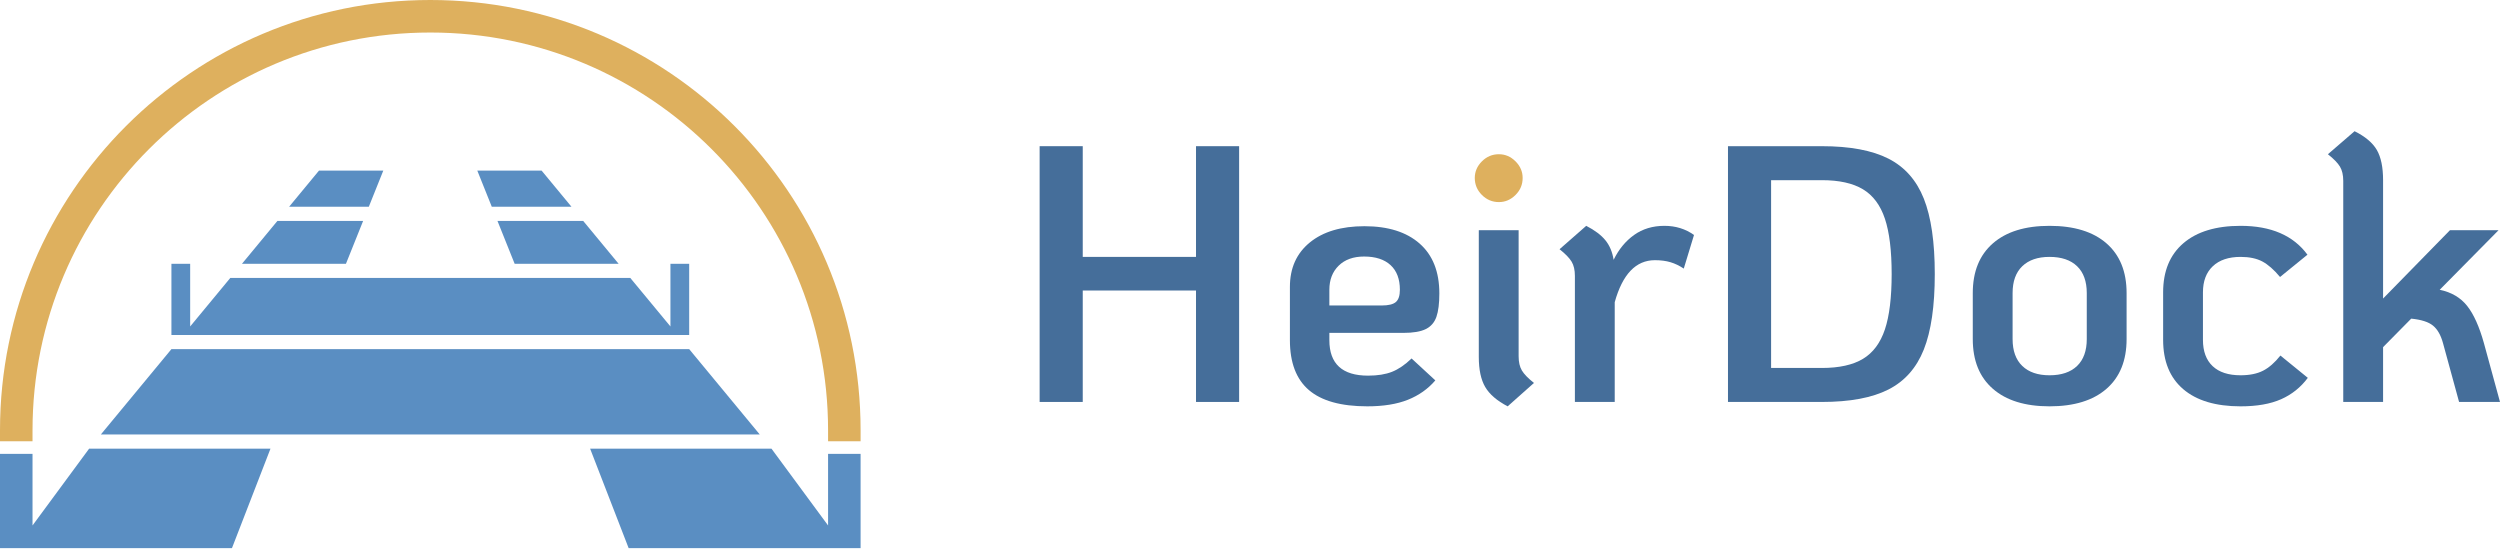
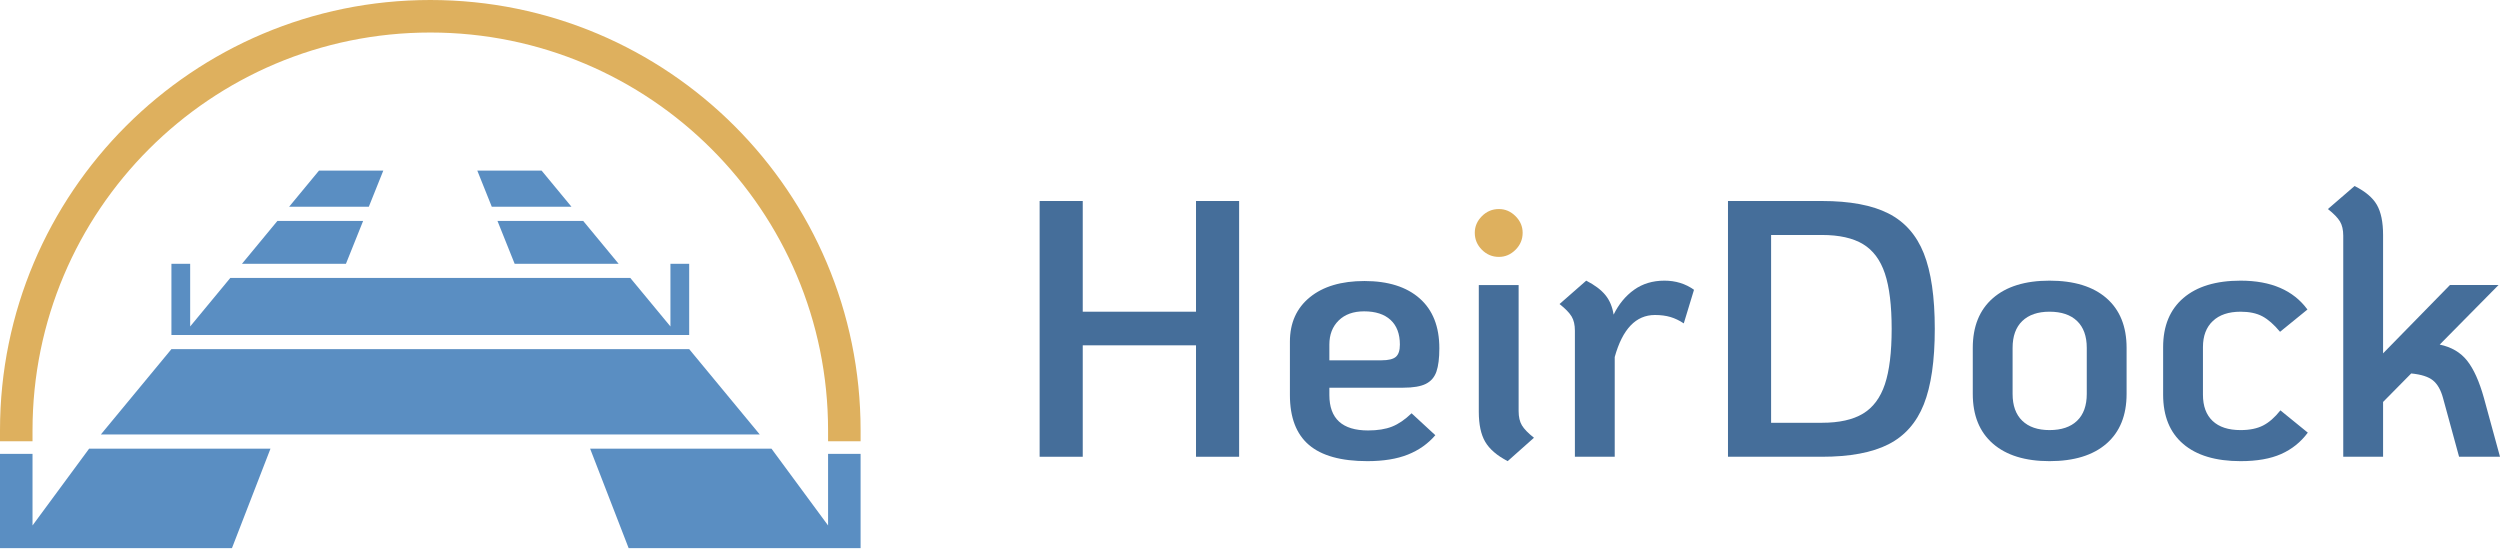
<svg xmlns="http://www.w3.org/2000/svg" viewBox="0.000 0.000 748.250 164.055" role="img" aria-label="HeirDock">
  <g transform="scale(0.57957) translate(-377.786 -405.277)">
    <polygon fill="#5A8EC2" points="631.756,512.054 672.915,512.054 657.471,493.369 624.266,493.369 " />
    <polygon fill="#5A8EC2" points="643.567,541.515 697.266,541.515 678.953,519.359 634.685,519.359 " />
    <polygon fill="#5A8EC2" points="682.529,636.964 682.529,636.965 702.427,688.341 805.418,688.341 822.214,688.341 822.214,639.669 805.418,639.669 805.418,676.632 776.181,636.965 776.185,636.965 776.184,636.964 776.18,636.964 " />
    <polygon fill="#5A8EC2" points="770.146,629.658 429.858,629.658 453.634,600.903 466.301,585.587 733.704,585.587 746.37,600.903 " />
    <polygon fill="#5A8EC2" points="733.693,541.515 733.693,578.28 466.312,578.28 466.312,541.515 475.993,541.515 475.993,573.866 496.704,548.822 703.29,548.822 724.012,573.866 724.012,541.515 " />
    <polygon fill="#5A8EC2" points="565.314,519.359 521.046,519.359 502.733,541.515 556.433,541.515 " />
    <polygon fill="#5A8EC2" points="575.733,493.369 542.528,493.369 527.084,512.054 568.243,512.054 " />
    <polygon fill="#5A8EC2" points="423.819,636.964 423.815,636.964 423.814,636.965 423.818,636.965 394.582,676.632 394.582,639.669 377.786,639.669 377.786,688.341 394.582,688.341 497.572,688.341 517.47,636.965 517.471,636.964 " />
    <path fill="#DEB05E" d="M377.786,633.159V627.491A222.214,222.214 0 0 1 822.214,627.491V633.159H805.418V627.491A205.418,205.418 0 0 0 394.582,627.491V633.159Z" />
  </g>
-   <g transform="translate(-70.264 -669.609)">
+   <g transform="translate(-70.264 -653.204)">
    <path fill="#456E9A" d="M381.425,713.363h12.904v33.135h33.9v-33.135h12.904v76.548h-12.904v-33.353h-33.9v33.353h-12.904 V713.363z" />
    <path fill="#456E9A" d="M486.897,780.89c1.931-0.765,3.882-2.095,5.851-3.991l7.108,6.561 c-2.187,2.553-4.921,4.484-8.201,5.796c-3.28,1.312-7.327,1.968-12.138,1.968c-7.874,0-13.707-1.621-17.497-4.866 c-3.791-3.243-5.686-8.219-5.686-14.927v-15.965c0-5.613,1.985-10.042,5.96-13.287c3.973-3.243,9.422-4.866,16.349-4.866 c7.07,0,12.576,1.732,16.512,5.194c3.937,3.463,5.905,8.439,5.905,14.927c0,2.99-0.292,5.322-0.875,6.999 c-0.585,1.678-1.64,2.898-3.171,3.663c-1.531,0.766-3.791,1.148-6.78,1.148h-22.09v2.187c0,7.072,3.863,10.608,11.591,10.608 C482.577,782.038,484.965,781.655,486.897,780.89z M470.931,749.122c-1.859,1.823-2.788,4.229-2.788,7.218v4.702h15.638 c2.04,0,3.462-0.345,4.265-1.039c0.801-0.692,1.203-1.914,1.203-3.664c0-3.207-0.93-5.668-2.789-7.381 c-1.859-1.712-4.502-2.57-7.928-2.57C475.323,746.388,472.79,747.301,470.931,749.122z" />
    <path fill="#DEB05E" d="M513.798,727.962c-1.422-1.422-2.133-3.117-2.133-5.085c0-1.895,0.711-3.554,2.133-4.976 c1.421-1.421,3.117-2.132,5.085-2.132c1.895,0,3.554,0.711,4.976,2.132c1.422,1.422,2.132,3.081,2.132,4.976 c0,1.968-0.71,3.664-2.132,5.085c-1.422,1.421-3.081,2.132-4.976,2.132C516.915,730.094,515.219,729.383,513.798,727.962z" />
    <path fill="#456E9A" d="M514.782,785.428c-1.276-2.187-1.914-5.176-1.914-8.967v-37.946h11.92v37.728 c0,1.75,0.328,3.171,0.984,4.265c0.656,1.094,1.859,2.334,3.609,3.718l-7.874,6.999 C518.299,789.548,516.057,787.615,514.782,785.428z" />
    <path fill="#456E9A" d="M577.279,739.936l-3.062,10.061c-1.312-0.875-2.643-1.512-3.991-1.913 c-1.35-0.4-2.898-0.602-4.647-0.602c-5.687,0-9.697,4.193-12.029,12.576v29.854h-11.92v-37.728c0-1.75-0.328-3.171-0.984-4.265 c-0.656-1.094-1.859-2.332-3.609-3.718l7.983-6.999c2.551,1.312,4.465,2.753,5.741,4.32c1.275,1.568,2.095,3.518,2.46,5.851 c1.531-3.134,3.571-5.613,6.124-7.436c2.551-1.821,5.577-2.734,9.077-2.734C571.774,737.202,574.727,738.115,577.279,739.936z" />
    <path fill="#456E9A" d="M587.449,713.363h28.104c8.383,0,15.017,1.24,19.903,3.718c4.883,2.479,8.42,6.471,10.607,11.975 c2.188,5.505,3.281,13.032,3.281,22.582c0,9.552-1.093,17.078-3.281,22.582c-2.187,5.505-5.724,9.497-10.607,11.975 c-4.885,2.479-11.52,3.718-19.903,3.718h-28.104V713.363z M615.553,779.741c5.175,0,9.276-0.91,12.302-2.734 c3.024-1.822,5.211-4.757,6.561-8.803c1.348-4.046,2.023-9.568,2.023-16.567s-0.675-12.521-2.023-16.567 c-1.35-4.046-3.537-6.98-6.561-8.803c-3.026-1.821-7.127-2.734-12.302-2.734h-15.201v56.208H615.553z" />
    <path fill="#456E9A" d="M666.73,785.975c-4.011-3.5-6.014-8.457-6.014-14.872v-13.779c0-6.414,2.004-11.373,6.014-14.872 c4.009-3.5,9.659-5.249,16.95-5.249c7.363,0,13.049,1.75,17.059,5.249c4.009,3.499,6.014,8.458,6.014,14.872v13.779 c0,6.416-2.006,11.373-6.014,14.872c-4.01,3.499-9.697,5.249-17.059,5.249C676.389,791.224,670.739,789.474,666.73,785.975z M691.936,779.14c1.931-1.859,2.898-4.538,2.898-8.038v-13.779c0-3.499-0.967-6.178-2.898-8.038 c-1.932-1.859-4.685-2.788-8.256-2.788c-3.499,0-6.216,0.93-8.147,2.788c-1.932,1.859-2.898,4.538-2.898,8.038v13.779 c0,3.499,0.966,6.178,2.898,8.038c1.931,1.859,4.648,2.789,8.147,2.789C687.251,781.929,690.004,780.999,691.936,779.14z" />
    <path fill="#456E9A" d="M723.703,786.084c-4.011-3.426-6.014-8.347-6.014-14.763v-14.216 c0-6.342,2.023-11.244,6.069-14.708c4.046-3.462,9.75-5.194,17.114-5.194c9.112,0,15.783,2.881,20.012,8.639l-8.202,6.671 c-1.823-2.187-3.591-3.735-5.304-4.647c-1.714-0.911-3.882-1.367-6.507-1.367c-3.573,0-6.343,0.93-8.311,2.788 c-1.968,1.859-2.953,4.467-2.953,7.819v14.216c0,3.428,0.966,6.052,2.898,7.874c1.931,1.823,4.72,2.734,8.366,2.734 c2.696,0,4.938-0.455,6.725-1.367c1.786-0.911,3.516-2.423,5.194-4.538l8.201,6.671c-2.115,2.844-4.776,4.976-7.983,6.398 c-3.209,1.421-7.255,2.132-12.138,2.132C733.436,791.224,727.712,789.512,723.703,786.084z" />
    <path fill="#456E9A" d="M818.514,789.911h-12.248l-4.812-17.606c-0.656-2.406-1.659-4.156-3.007-5.249 c-1.35-1.094-3.518-1.786-6.507-2.078l-8.421,8.53v16.403h-11.92v-66.16c0-1.75-0.328-3.171-0.984-4.265 c-0.656-1.093-1.859-2.332-3.609-3.718l7.983-6.889c3.207,1.604,5.43,3.482,6.671,5.632c1.239,2.151,1.859,5.158,1.859,9.021 v35.431l20.012-20.449h14.544l-17.606,17.825c3.499,0.73,6.233,2.334,8.201,4.811c1.968,2.479,3.644,6.198,5.03,11.155 L818.514,789.911z" />
  </g>
</svg>
